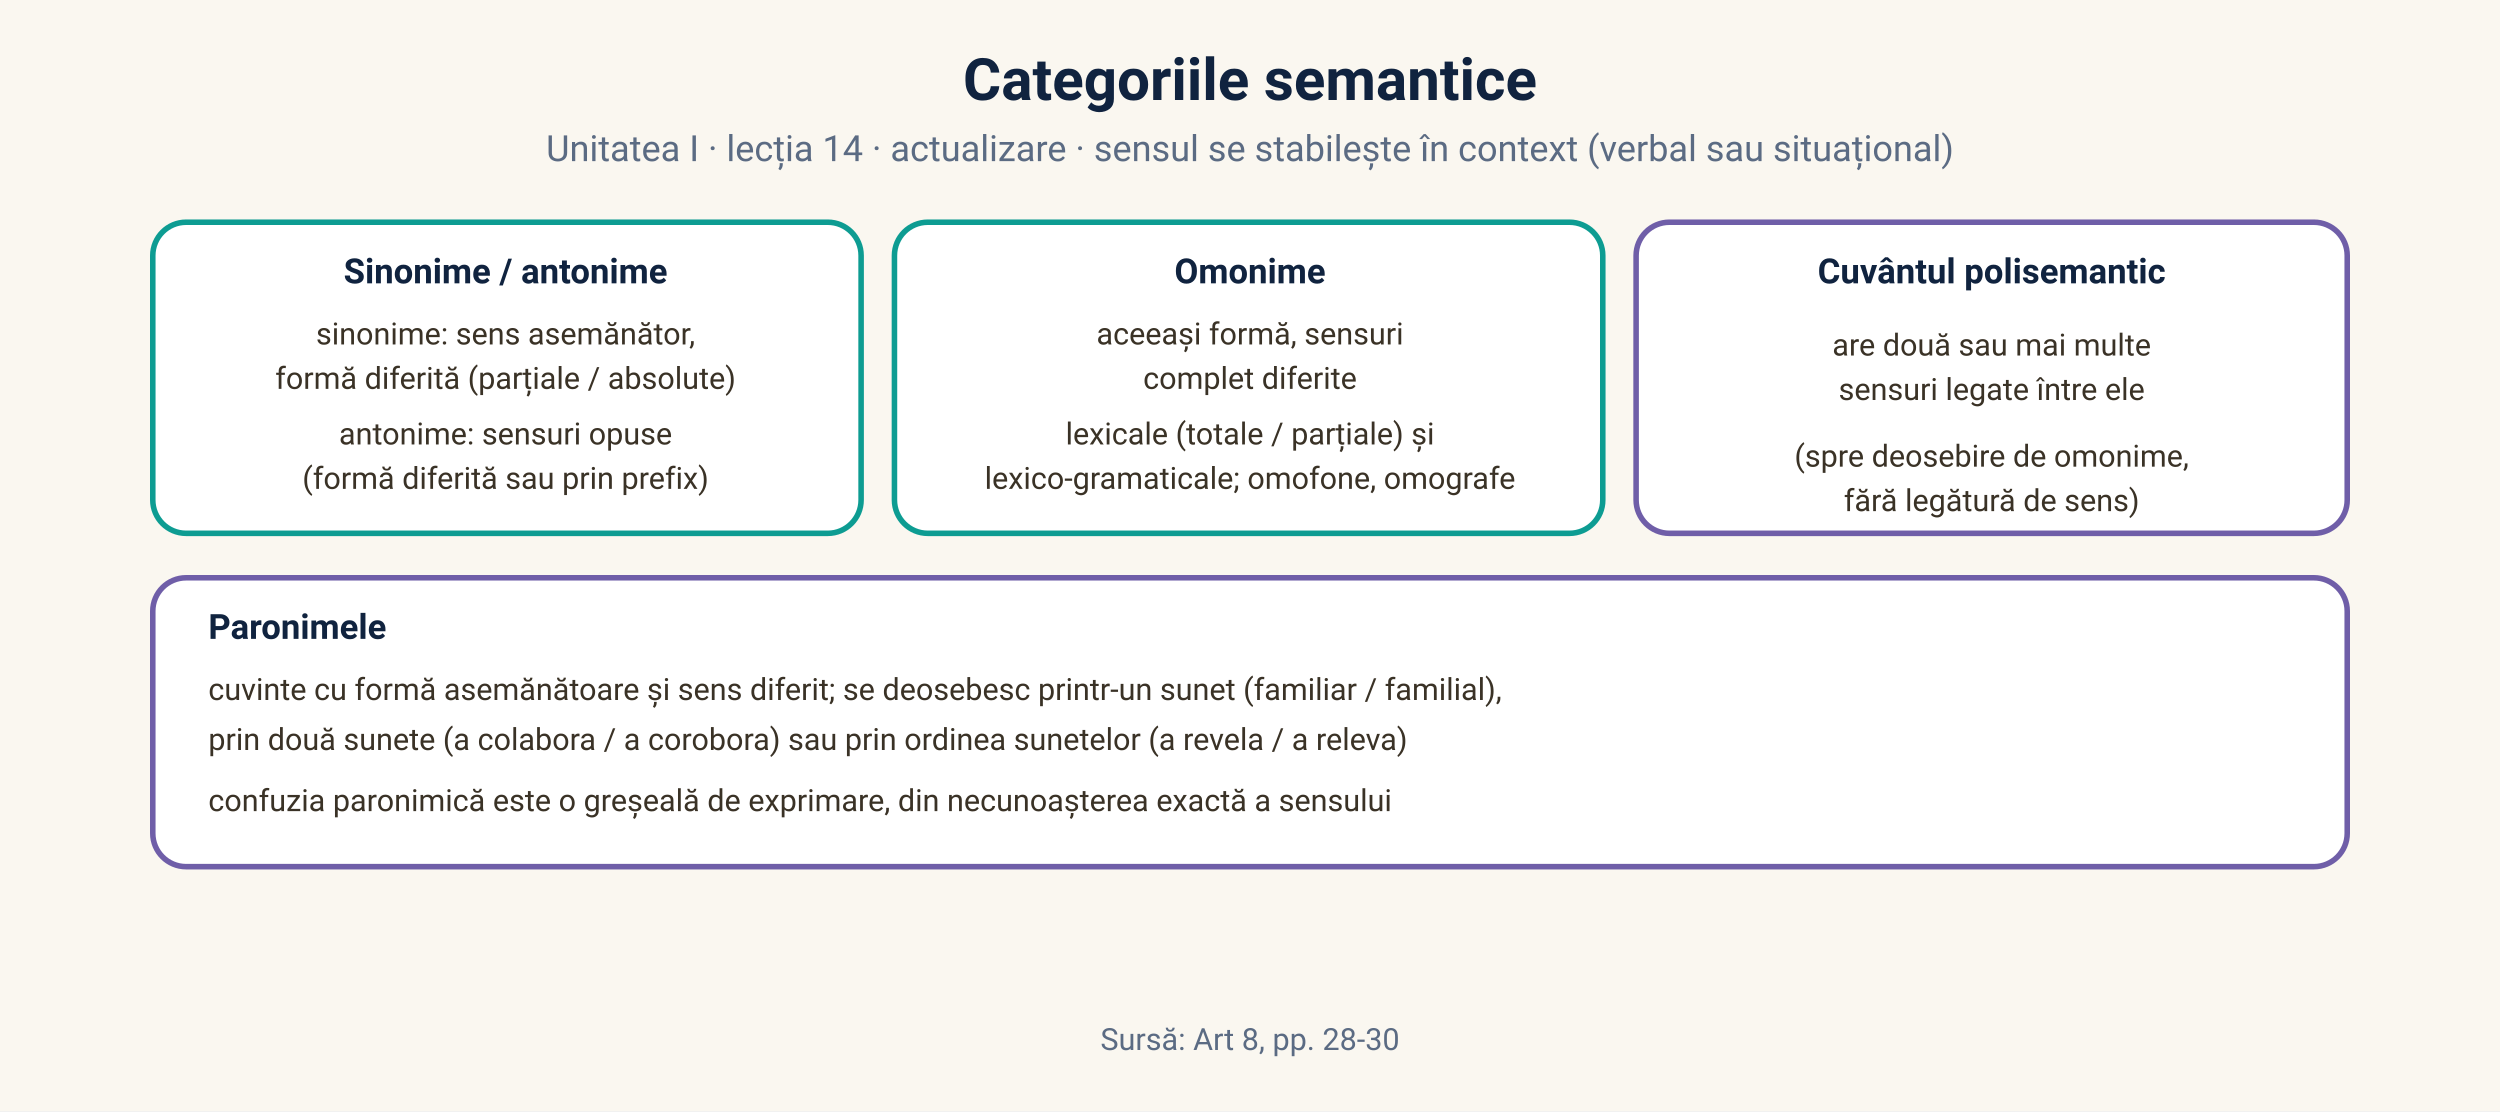
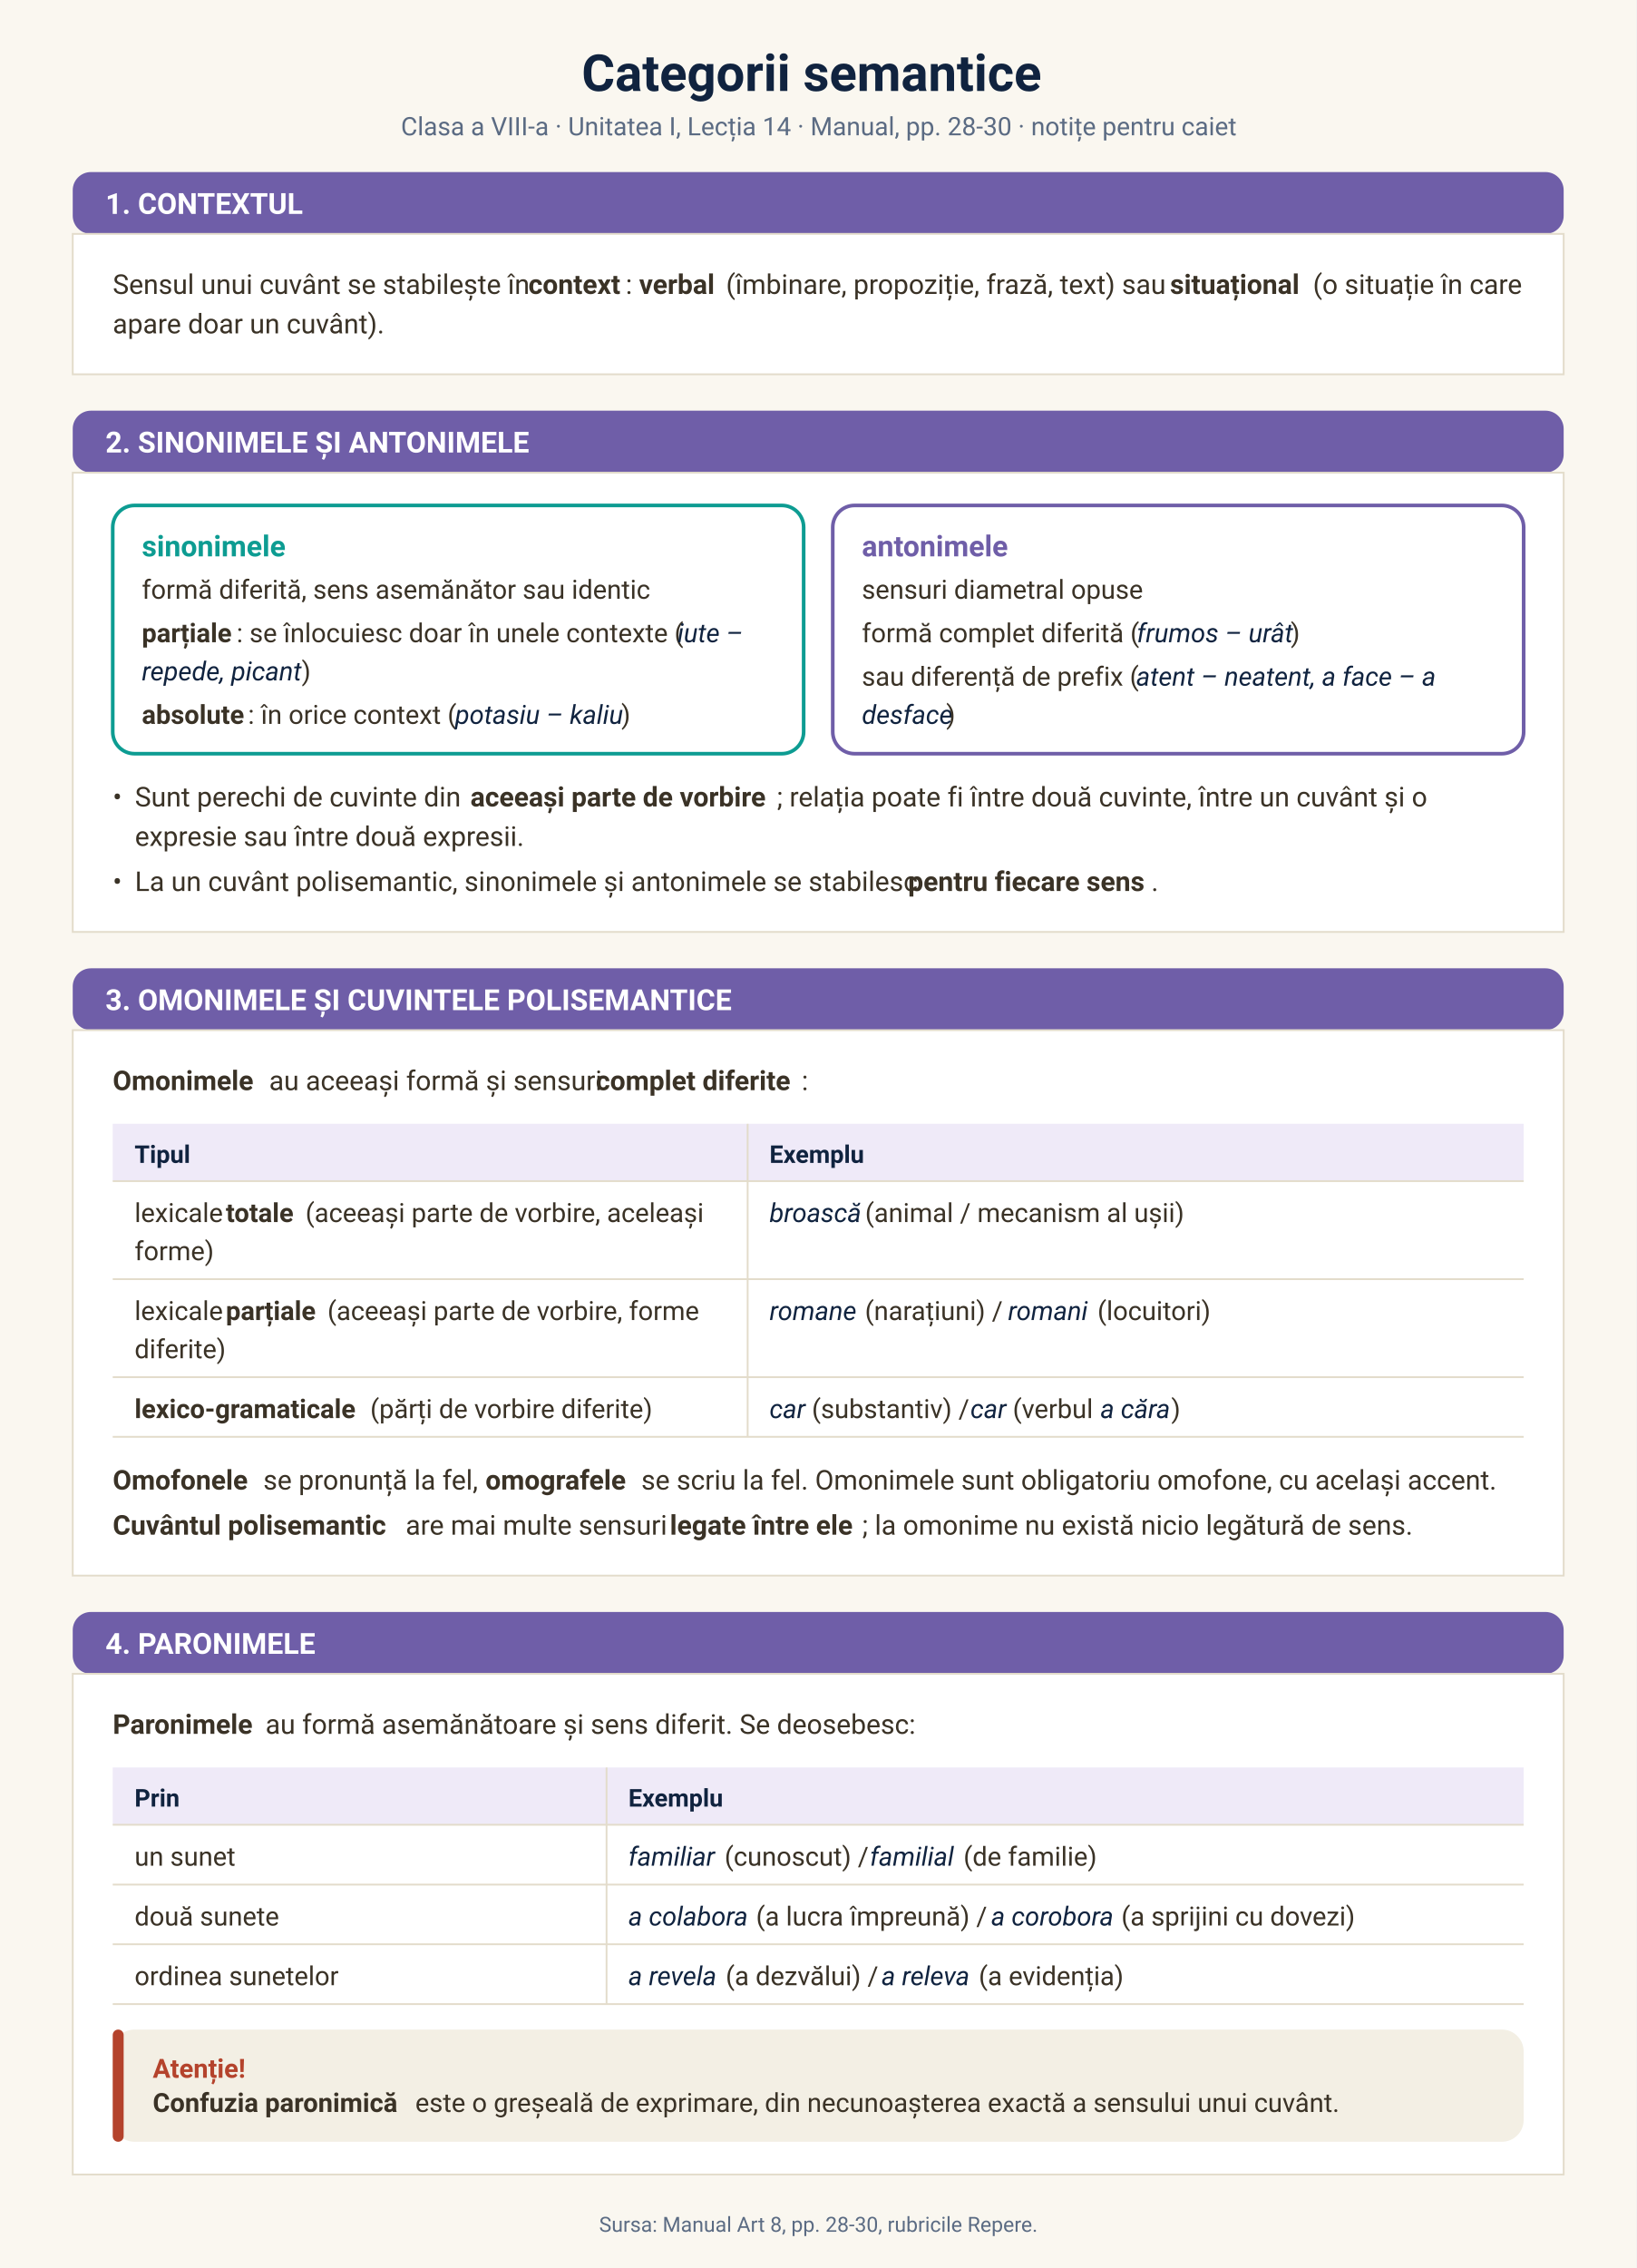
- <svg xmlns="http://www.w3.org/2000/svg" viewBox="0 0 900 400" font-family="'Segoe UI', 'Plus Jakarta Sans', -apple-system, Roboto, sans-serif">
-   <rect width="900" height="400" fill="#faf7f0" />
-   <text x="450" y="36" text-anchor="middle" font-size="21" font-weight="700" fill="#10233f">Categoriile semantice</text>
-   <text x="450" y="58" text-anchor="middle" font-size="13" fill="#5b6b83">Unitatea I · lecția 14 · actualizare · sensul se stabilește în context (verbal sau situațional)</text>
-   <g font-size="11" fill="#3a3226">
-     <rect x="55" y="80" width="255" height="112" rx="12" fill="#ffffff" stroke="#0d9c92" stroke-width="2" />
-     <text x="182" y="102" text-anchor="middle" font-size="12.5" font-weight="700" fill="#10233f">Sinonime / antonime</text>
-     <text x="182" y="124" text-anchor="middle">sinonime: sens asemănător,</text>
-     <text x="182" y="140" text-anchor="middle">formă diferită (parțiale / absolute)</text>
-     <text x="182" y="160" text-anchor="middle">antonime: sensuri opuse</text>
-     <text x="182" y="176" text-anchor="middle">(formă diferită sau prin prefix)</text>
-     <rect x="322" y="80" width="255" height="112" rx="12" fill="#ffffff" stroke="#0d9c92" stroke-width="2" />
-     <text x="450" y="102" text-anchor="middle" font-size="12.5" font-weight="700" fill="#10233f">Omonime</text>
-     <text x="450" y="124" text-anchor="middle">aceeași formă, sensuri</text>
-     <text x="450" y="140" text-anchor="middle">complet diferite</text>
-     <text x="450" y="160" text-anchor="middle">lexicale (totale / parțiale) și</text>
-     <text x="450" y="176" text-anchor="middle">lexico-gramaticale; omofone, omografe</text>
-     <rect x="589" y="80" width="256" height="112" rx="12" fill="#ffffff" stroke="#6f5ea8" stroke-width="2" />
-     <text x="717" y="102" text-anchor="middle" font-size="12.5" font-weight="700" fill="#10233f">Cuvântul polisemantic</text>
-     <text x="717" y="128" text-anchor="middle">are două sau mai multe</text>
-     <text x="717" y="144" text-anchor="middle">sensuri legate între ele</text>
-     <text x="717" y="168" text-anchor="middle">(spre deosebire de omonime,</text>
-     <text x="717" y="184" text-anchor="middle">fără legătură de sens)</text>
-   </g>
-   <rect x="55" y="208" width="790" height="104" rx="12" fill="#ffffff" stroke="#6f5ea8" stroke-width="2" />
-   <text x="75" y="230" font-size="12.5" font-weight="700" fill="#10233f">Paronimele</text>
-   <text font-size="11" fill="#3a3226">
-     <tspan x="75" y="252">cuvinte cu formă asemănătoare și sens diferit; se deosebesc printr-un sunet (familiar / familial),</tspan>
-     <tspan x="75" y="270">prin două sunete (a colabora / a corobora) sau prin ordinea sunetelor (a revela / a releva)</tspan>
-     <tspan x="75" y="292">confuzia paronimică este o greșeală de exprimare, din necunoașterea exactă a sensului</tspan>
-   </text>
-   <text x="450" y="378" text-anchor="middle" font-size="11" fill="#5b6b83">Sursă: Art 8, pp. 28-30</text>
+ <svg xmlns="http://www.w3.org/2000/svg" viewBox="0 0 900 1247" font-family="'Segoe UI', 'Plus Jakarta Sans', -apple-system, Roboto, sans-serif">
+   <rect width="900" height="1247" fill="#faf7f0" />
+   <text x="319.9" y="50.0" font-size="28" fill="#10233f" font-weight="700" textLength="260.4" lengthAdjust="spacing">Categorii semantice</text>
+   <text x="220.5" y="74.4" font-size="14" fill="#5b6b83" textLength="458.9" lengthAdjust="spacing">Clasa a VIII-a · Unitatea I, Lecția 14 · Manual, pp. 28-30 · notițe pentru caiet</text>
+   <rect x="40" y="94.6" width="820" height="34" rx="10" fill="#6f5ea8" />
+   <text x="58" y="117.6" font-size="16" font-weight="700" fill="#ffffff">1. CONTEXTUL</text>
+   <rect x="40" y="128.6" width="820" height="77.2" fill="#ffffff" stroke="#e3dccb" />
+   <text x="62.0" y="161.6" font-size="15" fill="#3a3226" textLength="224.5" lengthAdjust="spacing">Sensul unui cuvânt se stabilește în</text>
+   <text x="290.6" y="161.6" font-size="15" fill="#3a3226" font-weight="700" textLength="53.5" lengthAdjust="spacing">context</text>
+   <text x="344.1" y="161.6" font-size="15" fill="#3a3226" textLength="3.3" lengthAdjust="spacing">:</text>
+   <text x="351.5" y="161.6" font-size="15" fill="#3a3226" font-weight="700" textLength="43.8" lengthAdjust="spacing">verbal</text>
+   <text x="399.3" y="161.6" font-size="15" fill="#3a3226" textLength="240.1" lengthAdjust="spacing">(îmbinare, propoziție, frază, text) sau</text>
+   <text x="643.5" y="161.6" font-size="15" fill="#3a3226" font-weight="700" textLength="74.5" lengthAdjust="spacing">situațional</text>
+   <text x="722.1" y="161.6" font-size="15" fill="#3a3226" textLength="112.9" lengthAdjust="spacing">(o situație în care</text>
+   <text x="62.0" y="183.3" font-size="15" fill="#3a3226" textLength="148.8" lengthAdjust="spacing">apare doar un cuvânt).</text>
+   <rect x="40" y="225.8" width="820" height="34" rx="10" fill="#6f5ea8" />
+   <text x="58" y="248.8" font-size="16" font-weight="700" fill="#ffffff">2. SINONIMELE ȘI ANTONIMELE</text>
+   <rect x="40" y="259.9" width="820" height="252.5" fill="#ffffff" stroke="#e3dccb" />
+   <rect x="62.0" y="277.9" width="380.0" height="136.5" rx="12" fill="#ffffff" stroke="#0d9c92" stroke-width="2" />
+   <text x="78.0" y="305.9" font-size="16" fill="#0d9c92" font-weight="700" textLength="81.8" lengthAdjust="spacing">sinonimele</text>
+   <text x="78.0" y="329.2" font-size="14.5" fill="#3a3226" textLength="273.5" lengthAdjust="spacing">formă diferită, sens asemănător sau identic</text>
+   <text x="78.0" y="353.1" font-size="14.5" fill="#3a3226" font-weight="700" textLength="52.1" lengthAdjust="spacing">parțiale</text>
+   <text x="130.1" y="353.1" font-size="14.5" fill="#3a3226" textLength="242.6" lengthAdjust="spacing">: se înlocuiesc doar în unele contexte (</text>
+   <text x="372.6" y="353.1" font-size="14.5" fill="#10233f" font-style="italic" textLength="34.8" lengthAdjust="spacing">iute –</text>
+   <text x="78.0" y="374.1" font-size="14.5" fill="#10233f" font-style="italic" textLength="87.9" lengthAdjust="spacing">repede, picant</text>
+   <text x="165.9" y="374.1" font-size="14.5" fill="#3a3226" textLength="4.3" lengthAdjust="spacing">)</text>
+   <text x="78.0" y="398.0" font-size="14.5" fill="#3a3226" font-weight="700" textLength="58.4" lengthAdjust="spacing">absolute</text>
+   <text x="136.4" y="398.0" font-size="14.5" fill="#3a3226" textLength="113.8" lengthAdjust="spacing">: în orice context (</text>
+   <text x="250.3" y="398.0" font-size="14.5" fill="#10233f" font-style="italic" textLength="91.5" lengthAdjust="spacing">potasiu – kaliu</text>
+   <text x="341.7" y="398.0" font-size="14.5" fill="#3a3226" textLength="4.3" lengthAdjust="spacing">)</text>
+   <rect x="458.0" y="277.9" width="380.0" height="136.5" rx="12" fill="#ffffff" stroke="#6f5ea8" stroke-width="2" />
+   <text x="474.0" y="305.9" font-size="16" fill="#6f5ea8" font-weight="700" textLength="85.1" lengthAdjust="spacing">antonimele</text>
+   <text x="474.0" y="329.2" font-size="14.5" fill="#3a3226" textLength="152.0" lengthAdjust="spacing">sensuri diametral opuse</text>
+   <text x="474.0" y="353.1" font-size="14.5" fill="#3a3226" textLength="151.2" lengthAdjust="spacing">formă complet diferită (</text>
+   <text x="625.2" y="353.1" font-size="14.5" fill="#10233f" font-style="italic" textLength="84.7" lengthAdjust="spacing">frumos – urât</text>
+   <text x="709.9" y="353.1" font-size="14.5" fill="#3a3226" textLength="4.3" lengthAdjust="spacing">)</text>
+   <text x="474.0" y="377.0" font-size="14.5" fill="#3a3226" textLength="150.9" lengthAdjust="spacing">sau diferență de prefix (</text>
+   <text x="624.9" y="377.0" font-size="14.5" fill="#10233f" font-style="italic" textLength="162.4" lengthAdjust="spacing">atent – neatent, a face – a</text>
+   <text x="474.0" y="398.0" font-size="14.5" fill="#10233f" font-style="italic" textLength="46.4" lengthAdjust="spacing">desface</text>
+   <text x="520.4" y="398.0" font-size="14.5" fill="#3a3226" textLength="4.3" lengthAdjust="spacing">)</text>
+   <text x="62.0" y="443.4" font-size="15" fill="#3a3226">•</text>
+   <text x="74.2" y="443.4" font-size="15" fill="#3a3226" textLength="180.4" lengthAdjust="spacing">Sunt perechi de cuvinte din</text>
+   <text x="258.7" y="443.4" font-size="15" fill="#3a3226" font-weight="700" textLength="168.6" lengthAdjust="spacing">aceeași parte de vorbire</text>
+   <text x="427.3" y="443.4" font-size="15" fill="#3a3226" textLength="360.3" lengthAdjust="spacing">; relația poate fi între două cuvinte, între un cuvânt și o</text>
+   <text x="74.2" y="465.1" font-size="15" fill="#3a3226" textLength="210.6" lengthAdjust="spacing">expresie sau între două expresii.</text>
+   <text x="62.0" y="489.9" font-size="15" fill="#3a3226">•</text>
+   <text x="74.2" y="489.9" font-size="15" fill="#3a3226" textLength="421.2" lengthAdjust="spacing">La un cuvânt polisemantic, sinonimele și antonimele se stabilesc</text>
+   <text x="499.4" y="489.9" font-size="15" fill="#3a3226" font-weight="700" textLength="133.8" lengthAdjust="spacing">pentru fiecare sens</text>
+   <text x="633.2" y="489.9" font-size="15" fill="#3a3226" textLength="3.3" lengthAdjust="spacing">.</text>
+   <rect x="40" y="532.4" width="820" height="34" rx="10" fill="#6f5ea8" />
+   <text x="58" y="555.4" font-size="16" font-weight="700" fill="#ffffff">3. OMONIMELE ȘI CUVINTELE POLISEMANTICE</text>
+   <rect x="40" y="566.4" width="820" height="299.9" fill="#ffffff" stroke="#e3dccb" />
+   <text x="62.0" y="599.4" font-size="15" fill="#3a3226" font-weight="700" textLength="81.9" lengthAdjust="spacing">Omonimele</text>
+   <text x="148.0" y="599.4" font-size="15" fill="#3a3226" textLength="175.7" lengthAdjust="spacing">au aceeași formă și sensuri</text>
+   <text x="327.7" y="599.4" font-size="15" fill="#3a3226" font-weight="700" textLength="113.2" lengthAdjust="spacing">complet diferite</text>
+   <text x="440.9" y="599.4" font-size="15" fill="#3a3226" textLength="3.3" lengthAdjust="spacing">:</text>
+   <rect x="62.0" y="617.9" width="776.0" height="31.6" fill="#efeaf8" />
+   <text x="74.0" y="639.4" font-size="13.5" fill="#10233f" font-weight="700" textLength="32.1" lengthAdjust="spacing">Tipul</text>
+   <text x="423.2" y="639.4" font-size="13.5" fill="#10233f" font-weight="700" textLength="54.7" lengthAdjust="spacing">Exemplu</text>
+   <line x1="62.0" y1="649.4" x2="838.0" y2="649.4" stroke="#e3dccb" />
+   <text x="74.0" y="671.9" font-size="14.5" fill="#3a3226" textLength="46.3" lengthAdjust="spacing">lexicale</text>
+   <text x="124.2" y="671.9" font-size="14.5" fill="#3a3226" font-weight="700" textLength="39.9" lengthAdjust="spacing">totale</text>
+   <text x="168.0" y="671.9" font-size="14.5" fill="#3a3226" textLength="213.7" lengthAdjust="spacing">(aceeași parte de vorbire, aceleași</text>
+   <text x="74.0" y="692.9" font-size="14.5" fill="#3a3226" textLength="42.5" lengthAdjust="spacing">forme)</text>
+   <text x="423.2" y="671.9" font-size="14.5" fill="#10233f" font-style="italic" textLength="48.7" lengthAdjust="spacing">broască</text>
+   <text x="475.8" y="671.9" font-size="14.5" fill="#3a3226" textLength="169.1" lengthAdjust="spacing">(animal / mecanism al ușii)</text>
+   <line x1="62.0" y1="703.3" x2="838.0" y2="703.3" stroke="#e3dccb" />
+   <text x="74.0" y="725.8" font-size="14.5" fill="#3a3226" textLength="46.3" lengthAdjust="spacing">lexicale</text>
+   <text x="124.2" y="725.8" font-size="14.5" fill="#3a3226" font-weight="700" textLength="52.1" lengthAdjust="spacing">parțiale</text>
+   <text x="180.1" y="725.8" font-size="14.5" fill="#3a3226" textLength="202.3" lengthAdjust="spacing">(aceeași parte de vorbire, forme</text>
+   <text x="74.0" y="746.8" font-size="14.5" fill="#3a3226" textLength="49.4" lengthAdjust="spacing">diferite)</text>
+   <text x="423.2" y="725.8" font-size="14.5" fill="#10233f" font-style="italic" textLength="48.6" lengthAdjust="spacing">romane</text>
+   <text x="475.7" y="725.8" font-size="14.5" fill="#3a3226" textLength="74.8" lengthAdjust="spacing">(narațiuni) /</text>
+   <text x="554.4" y="725.8" font-size="14.5" fill="#10233f" font-style="italic" textLength="45.2" lengthAdjust="spacing">romani</text>
+   <text x="603.6" y="725.8" font-size="14.5" fill="#3a3226" textLength="61.2" lengthAdjust="spacing">(locuitori)</text>
+   <line x1="62.0" y1="757.2" x2="838.0" y2="757.2" stroke="#e3dccb" />
+   <text x="74.0" y="779.7" font-size="14.5" fill="#3a3226" font-weight="700" textLength="125.7" lengthAdjust="spacing">lexico-gramaticale</text>
+   <text x="203.6" y="779.7" font-size="14.5" fill="#3a3226" textLength="156.3" lengthAdjust="spacing">(părți de vorbire diferite)</text>
+   <text x="423.2" y="779.7" font-size="14.5" fill="#10233f" font-style="italic" textLength="19.4" lengthAdjust="spacing">car</text>
+   <text x="446.5" y="779.7" font-size="14.5" fill="#3a3226" textLength="83.2" lengthAdjust="spacing">(substantiv) /</text>
+   <text x="533.7" y="779.7" font-size="14.5" fill="#10233f" font-style="italic" textLength="19.4" lengthAdjust="spacing">car</text>
+   <text x="557.0" y="779.7" font-size="14.5" fill="#3a3226" textLength="44.2" lengthAdjust="spacing">(verbul</text>
+   <text x="605.2" y="779.7" font-size="14.5" fill="#10233f" font-style="italic" textLength="39.0" lengthAdjust="spacing">a căra</text>
+   <text x="644.2" y="779.7" font-size="14.5" fill="#3a3226" textLength="4.3" lengthAdjust="spacing">)</text>
+   <line x1="62.0" y1="790.0" x2="838.0" y2="790.0" stroke="#e3dccb" />
+   <line x1="411.2" y1="617.9" x2="411.2" y2="790.0" stroke="#e3dccb" />
+   <text x="62.0" y="819.0" font-size="15" fill="#3a3226" font-weight="700" textLength="78.7" lengthAdjust="spacing">Omofonele</text>
+   <text x="144.8" y="819.0" font-size="15" fill="#3a3226" textLength="118.2" lengthAdjust="spacing">se pronunță la fel,</text>
+   <text x="267.0" y="819.0" font-size="15" fill="#3a3226" font-weight="700" textLength="81.6" lengthAdjust="spacing">omografele</text>
+   <text x="352.7" y="819.0" font-size="15" fill="#3a3226" textLength="463.2" lengthAdjust="spacing">se scriu la fel. Omonimele sunt obligatoriu omofone, cu același accent.</text>
+   <text x="62.0" y="843.8" font-size="15" fill="#3a3226" font-weight="700" textLength="157.0" lengthAdjust="spacing">Cuvântul polisemantic</text>
+   <text x="223.1" y="843.8" font-size="15" fill="#3a3226" textLength="141.3" lengthAdjust="spacing">are mai multe sensuri</text>
+   <text x="368.4" y="843.8" font-size="15" fill="#3a3226" font-weight="700" textLength="105.8" lengthAdjust="spacing">legate între ele</text>
+   <text x="474.2" y="843.8" font-size="15" fill="#3a3226" textLength="299.7" lengthAdjust="spacing">; la omonime nu există nicio legătură de sens.</text>
+   <rect x="40" y="886.3" width="820" height="34" rx="10" fill="#6f5ea8" />
+   <text x="58" y="909.3" font-size="16" font-weight="700" fill="#ffffff">4. PARONIMELE</text>
+   <rect x="40" y="920.3" width="820" height="275.3" fill="#ffffff" stroke="#e3dccb" />
+   <text x="62.0" y="953.3" font-size="15" fill="#3a3226" font-weight="700" textLength="79.9" lengthAdjust="spacing">Paronimele</text>
+   <text x="146.0" y="953.3" font-size="15" fill="#3a3226" textLength="346.5" lengthAdjust="spacing">au formă asemănătoare și sens diferit. Se deosebesc:</text>
+   <rect x="62.0" y="971.8" width="776.0" height="31.6" fill="#efeaf8" />
+   <text x="74.0" y="993.3" font-size="13.5" fill="#10233f" font-weight="700" textLength="25.6" lengthAdjust="spacing">Prin</text>
+   <text x="345.6" y="993.3" font-size="13.5" fill="#10233f" font-weight="700" textLength="54.7" lengthAdjust="spacing">Exemplu</text>
+   <line x1="62.0" y1="1003.3" x2="838.0" y2="1003.3" stroke="#e3dccb" />
+   <text x="74.0" y="1025.8" font-size="14.5" fill="#3a3226" textLength="55.5" lengthAdjust="spacing">un sunet</text>
+   <text x="345.6" y="1025.8" font-size="14.5" fill="#10233f" font-style="italic" textLength="49.0" lengthAdjust="spacing">familiar</text>
+   <text x="398.5" y="1025.8" font-size="14.5" fill="#3a3226" textLength="76.0" lengthAdjust="spacing">(cunoscut) /</text>
+   <text x="478.4" y="1025.8" font-size="14.5" fill="#10233f" font-style="italic" textLength="47.6" lengthAdjust="spacing">familial</text>
+   <text x="529.9" y="1025.8" font-size="14.5" fill="#3a3226" textLength="71.0" lengthAdjust="spacing">(de familie)</text>
+   <line x1="62.0" y1="1036.2" x2="838.0" y2="1036.2" stroke="#e3dccb" />
+   <text x="74.0" y="1058.7" font-size="14.5" fill="#3a3226" textLength="79.3" lengthAdjust="spacing">două sunete</text>
+   <text x="345.6" y="1058.7" font-size="14.5" fill="#10233f" font-style="italic" textLength="66.3" lengthAdjust="spacing">a colabora</text>
+   <text x="415.8" y="1058.7" font-size="14.5" fill="#3a3226" textLength="125.4" lengthAdjust="spacing">(a lucra împreună) /</text>
+   <text x="545.1" y="1058.7" font-size="14.5" fill="#10233f" font-style="italic" textLength="67.7" lengthAdjust="spacing">a corobora</text>
+   <text x="616.7" y="1058.7" font-size="14.5" fill="#3a3226" textLength="126.3" lengthAdjust="spacing">(a sprijini cu dovezi)</text>
+   <line x1="62.0" y1="1069.0" x2="838.0" y2="1069.0" stroke="#e3dccb" />
+   <text x="74.0" y="1091.5" font-size="14.5" fill="#3a3226" textLength="112.5" lengthAdjust="spacing">ordinea sunetelor</text>
+   <text x="345.6" y="1091.5" font-size="14.5" fill="#10233f" font-style="italic" textLength="49.6" lengthAdjust="spacing">a revela</text>
+   <text x="399.1" y="1091.5" font-size="14.5" fill="#3a3226" textLength="81.8" lengthAdjust="spacing">(a dezvălui) /</text>
+   <text x="484.8" y="1091.5" font-size="14.5" fill="#10233f" font-style="italic" textLength="49.6" lengthAdjust="spacing">a releva</text>
+   <text x="538.3" y="1091.5" font-size="14.5" fill="#3a3226" textLength="78.2" lengthAdjust="spacing">(a evidenția)</text>
+   <line x1="62.0" y1="1101.9" x2="838.0" y2="1101.9" stroke="#e3dccb" />
+   <line x1="333.6" y1="971.8" x2="333.6" y2="1101.9" stroke="#e3dccb" />
+   <rect x="62.0" y="1115.9" width="776.0" height="61.7" rx="12" fill="#f3efe4" />
+   <rect x="62.0" y="1115.9" width="6" height="61.7" rx="3" fill="#b4432c" />
+   <text x="84.0" y="1142.4" font-size="14.5" fill="#b4432c" font-weight="700" textLength="54.8" lengthAdjust="spacing">Atenție!</text>
+   <text x="84.0" y="1161.2" font-size="14.5" fill="#3a3226" font-weight="700" textLength="140.5" lengthAdjust="spacing">Confuzia paronimică</text>
+   <text x="228.4" y="1161.2" font-size="14.5" fill="#3a3226" textLength="501.1" lengthAdjust="spacing">este o greșeală de exprimare, din necunoașterea exactă a sensului unui cuvânt.</text>
+   <text x="329.5" y="1227.1" font-size="11.5" fill="#5b6b83" textLength="240.9" lengthAdjust="spacing">Sursa: Manual Art 8, pp. 28-30, rubricile Repere.</text>
</svg>
